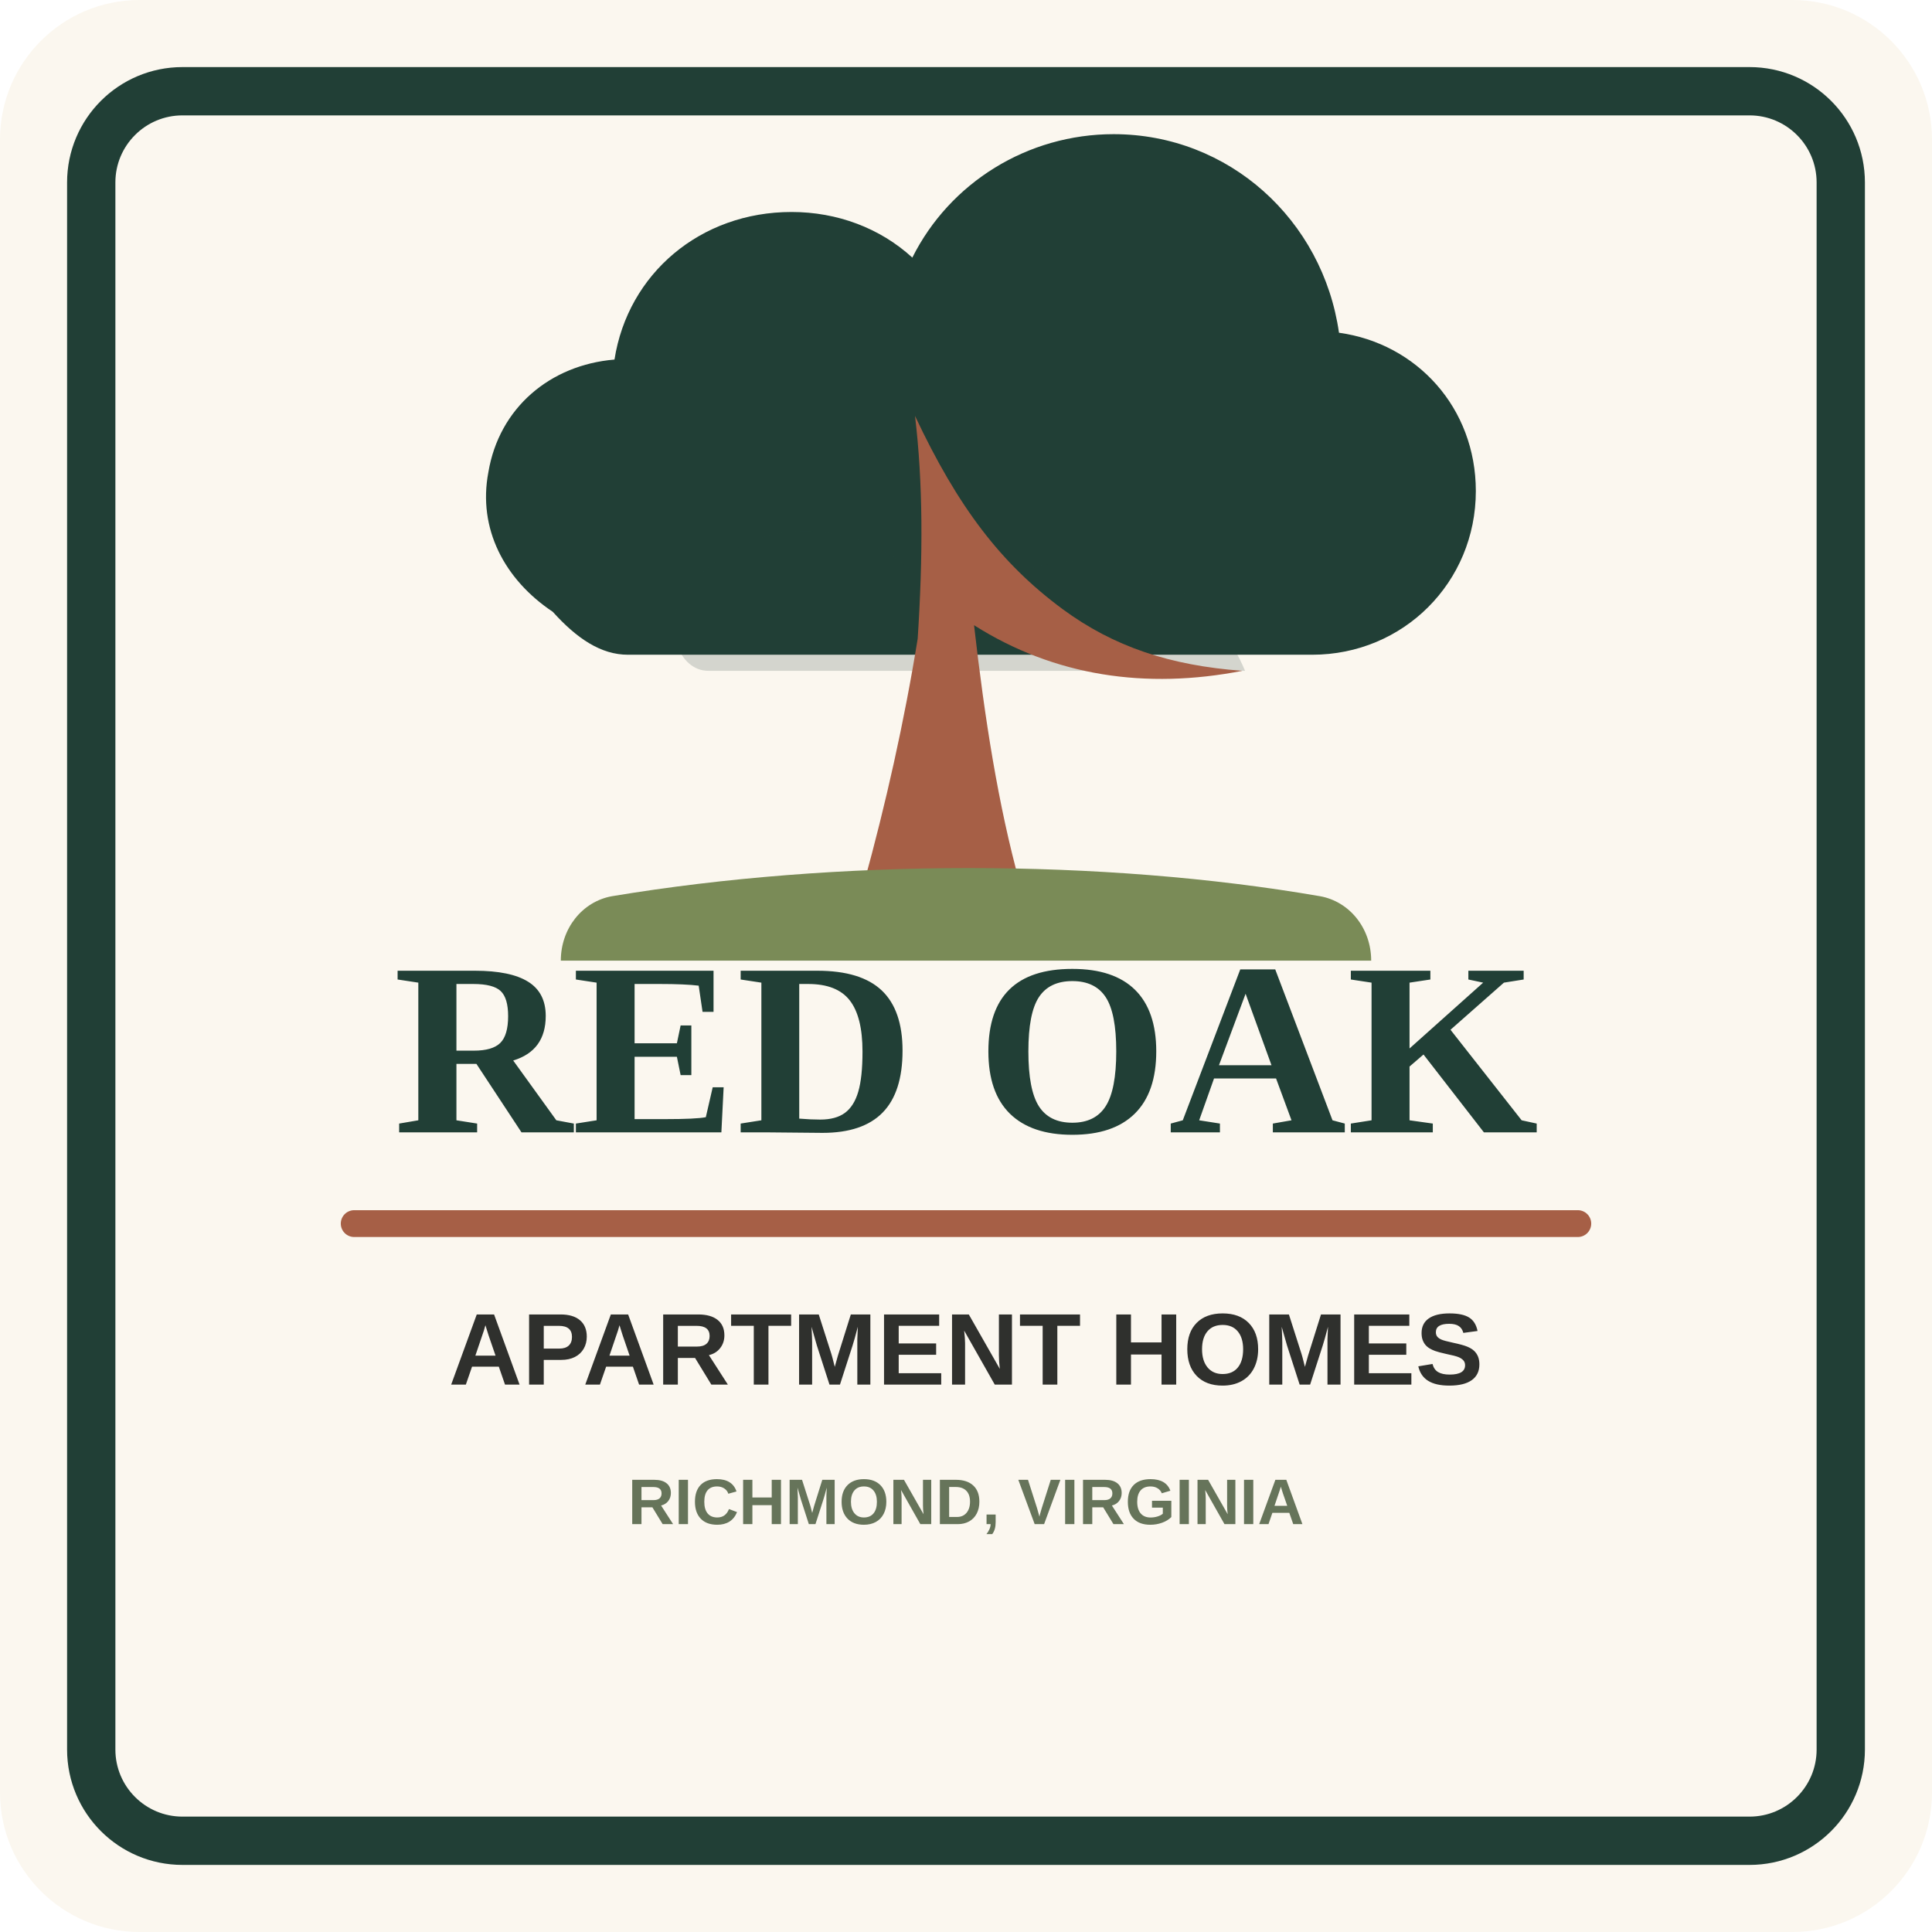
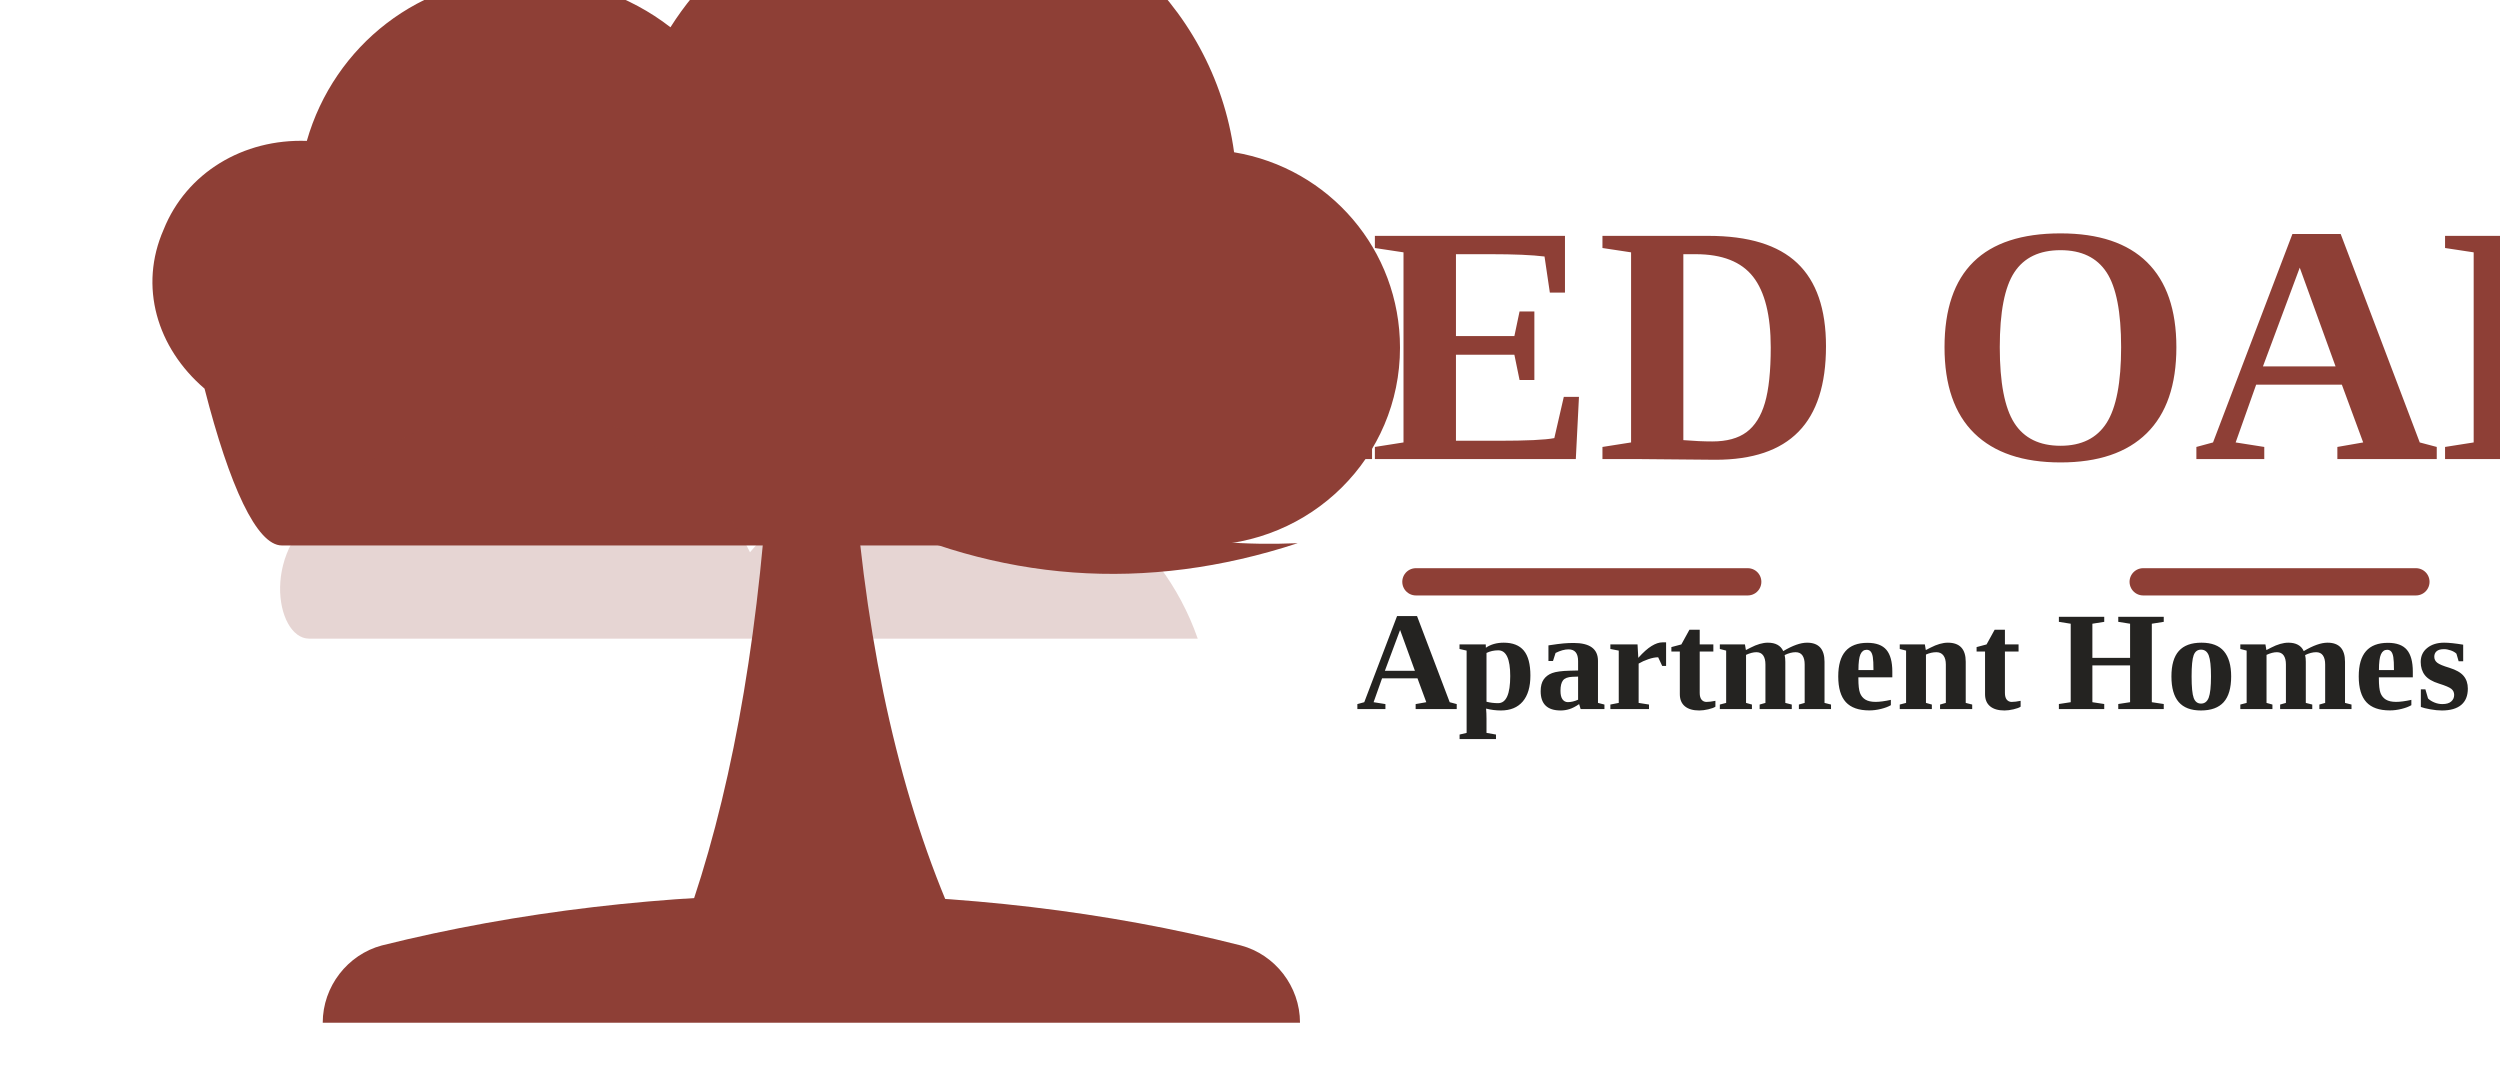
- <svg xmlns="http://www.w3.org/2000/svg" viewBox="0 0 720 720" role="img" aria-labelledby="title desc">
-   <rect width="720" height="720" rx="52" fill="#fbf7ef" />
-   <rect x="34" y="34" width="652" height="652" rx="34" fill="none" stroke="#213f36" stroke-width="18" />
-   <g transform="translate(360 206)">
-     <path fill="#213f36" d="M-154 22c-18-12-28-31-24-52 4-24 23-40 47-42 5-32 32-55 66-55 17 0 33 6 45 17 14-28 43-46 75-46 43 0 78 32 84 74 29 4 51 28 51 59 0 34-27 61-61 61H-126c-10 0-19-6-28-16Z" />
-     <path fill="#213f36" d="M-105 15c12-15 27-23 45-23 23 0 44 13 55 33 12-14 29-22 49-22 27 0 50 17 60 41H-96c-11 0-17-16-9-29Z" opacity=".18" />
-     <path fill="#a65f46" d="M-18 32c2-31 2-58-1-83 16 34 32 55 55 72 19 14 40 21 67 23-36 7-70 2-100-17 4 35 9 67 17 96h-58c8-29 15-60 20-91Z" />
-     <path fill="#7a8b57" d="M-132 128c84-14 183-14 264 0 11 2 19 12 19 24H-151c0-12 8-22 19-24Z" />
+ <svg xmlns="http://www.w3.org/2000/svg" viewBox="0 0 1100 470" role="img" aria-labelledby="title desc">
+   <g fill="#8E3F36">
+     <path d="M90 171c-21-18-29-45-18-70 10-25 35-40 63-39 12-42 50-72 95-72 24 0 47 8 65 22 24-38 66-62 114-62 68 0 125 51 134 117 42 7 73 43 73 86 0 48-39 87-88 87H124c-11 0-23-26-34-69Z" />
+     <path d="M145 222c20-27 49-42 84-42 45 0 83 26 101 63 21-25 52-40 88-40 50 0 93 32 109 78H136c-15 0-22-41 9-59Z" opacity=".22" />
+     <path d="M337 224c2-58-4-107-17-149 32 65 74 111 125 137 39 20 80 29 126 27-67 22-132 17-194-14 7 75 23 139 48 191H298c20-52 33-116 39-192Z" />
+     <path d="M168 416c120-30 260-30 378 0 15 4 26 18 26 34H142c0-16 11-30 26-34Z" />
  </g>
-   <text x="360" y="422" text-anchor="middle" font-family="Georgia, 'Times New Roman', serif" font-size="92" font-weight="700" fill="#213f36">RED OAK</text>
-   <line x1="132" y1="456" x2="588" y2="456" stroke="#a65f46" stroke-width="10" stroke-linecap="round" />
-   <text x="360" y="516" text-anchor="middle" font-family="Arial, Helvetica, sans-serif" font-size="38" font-weight="800" fill="#2f302d">APARTMENT HOMES</text>
-   <text x="360" y="568" text-anchor="middle" font-family="Arial, Helvetica, sans-serif" font-size="24" font-weight="700" fill="#66745a">RICHMOND, VIRGINIA</text>
+   <text x="842" y="202" text-anchor="middle" font-family="Georgia, 'Times New Roman', serif" font-size="150" font-weight="700" fill="#8E3F36">RED OAK</text>
+   <line x1="623" y1="256" x2="769" y2="256" stroke="#8E3F36" stroke-width="12" stroke-linecap="round" />
+   <line x1="943" y1="256" x2="1063" y2="256" stroke="#8E3F36" stroke-width="12" stroke-linecap="round" />
+   <text x="842" y="312" text-anchor="middle" font-family="Georgia, 'Times New Roman', serif" font-size="62" font-weight="700" fill="#242321">Apartment Homes</text>
</svg>
